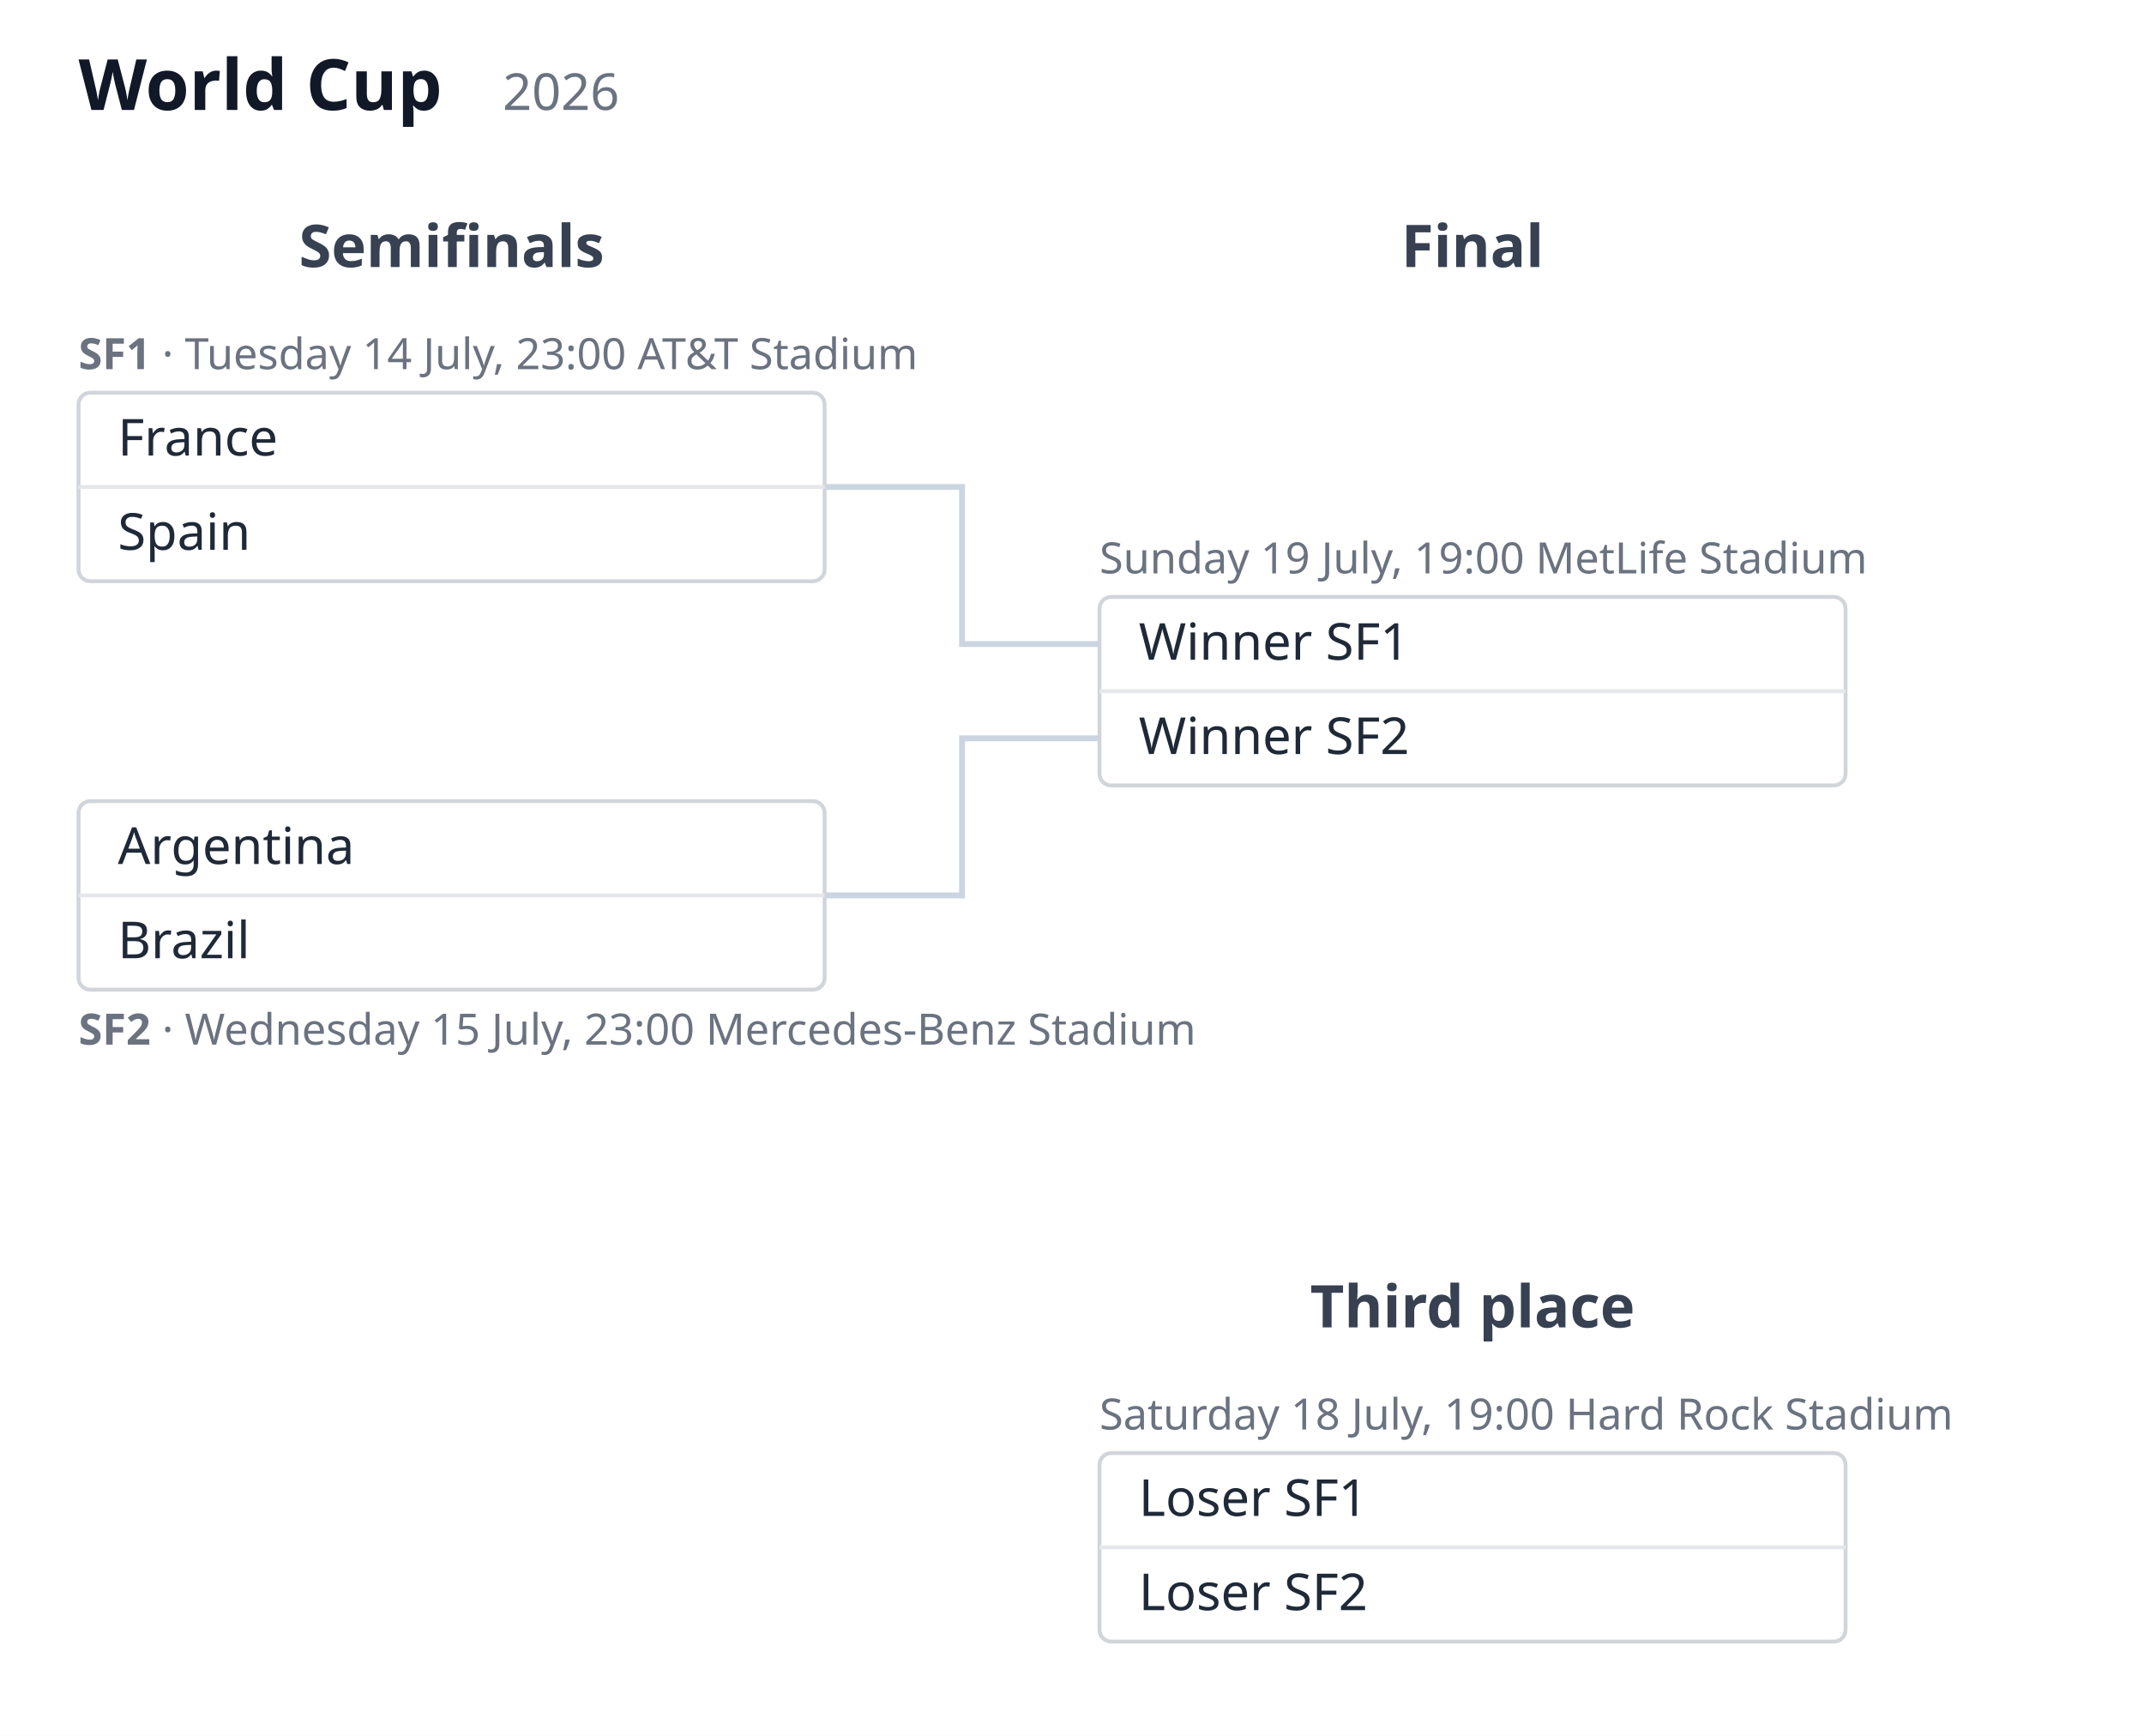
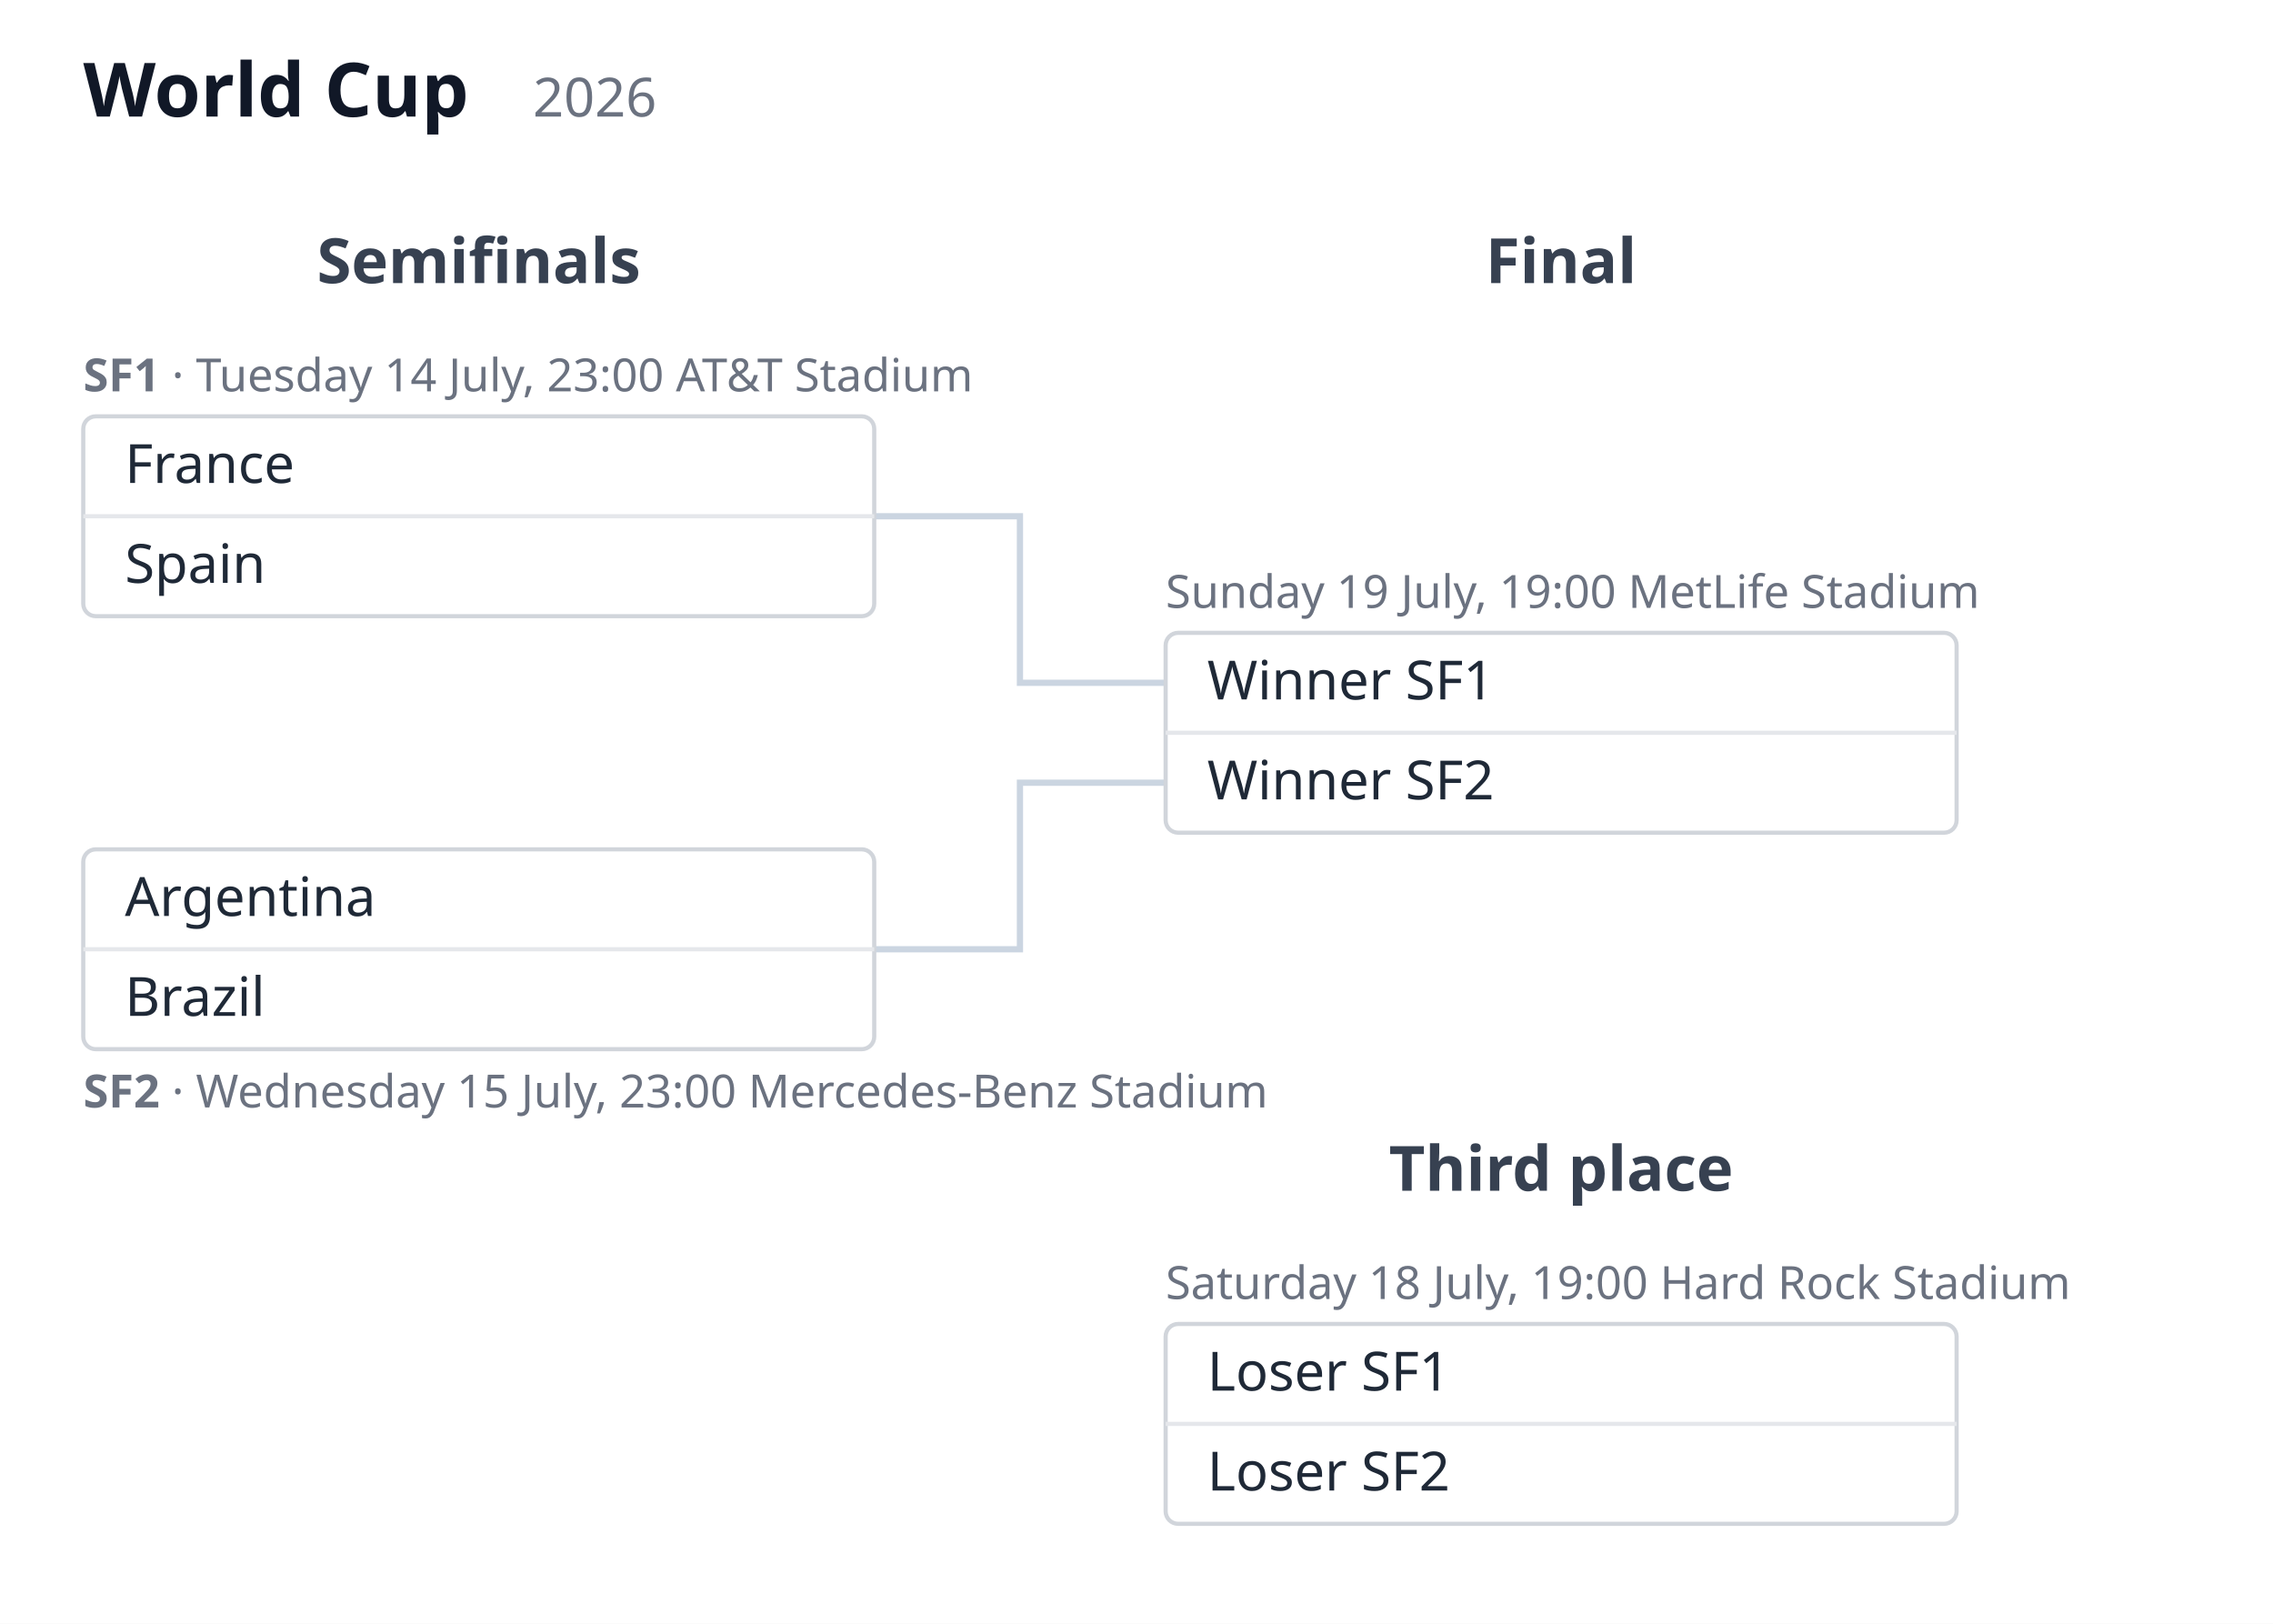
- <svg xmlns="http://www.w3.org/2000/svg" viewBox="0 0 546 442" width="546" height="442" font-family="sans-serif">
+ <svg xmlns="http://www.w3.org/2000/svg" viewBox="0 0 546 390" width="546" height="390" font-family="sans-serif">
  <style>
  .pd-bg { fill: #ffffff; }
  .pd-title { font: 600 18px sans-serif; fill: #111827; }
  .pd-season { font: 400 13px sans-serif; fill: #6b7280; }
  .pd-header { font: 600 15px sans-serif; fill: #374151; text-anchor: middle; }
  .pd-meta { font: 400 11px sans-serif; fill: #6b7280; }
  .pd-meta-id { font-weight: 700; }
  .pd-box { fill: #ffffff; stroke: #d1d5db; stroke-width: 1; }
  .pd-divider { stroke: #e5e7eb; stroke-width: 1; }
  .pd-team { font: 400 13px sans-serif; fill: #1f2937; }
  .pd-score { font: 400 13px sans-serif; fill: #1f2937; text-anchor: end; }
  .pd-win .pd-team, .pd-win .pd-score { font-weight: 700; fill: #065f46; }
  .pd-crest-frame { fill: none; stroke: #d1d5db; stroke-width: 1; }
  .pd-link { fill: none; stroke: #cbd5e1; stroke-width: 1.5; }
  @media (prefers-color-scheme: dark) {
    .pd-bg { fill: #0f172a; }
    .pd-title { fill: #f8fafc; }
    .pd-season { fill: #94a3b8; }
    .pd-header { fill: #cbd5e1; }
    .pd-meta { fill: #94a3b8; }
    .pd-box { fill: #1e293b; stroke: #334155; }
    .pd-divider { stroke: #334155; }
    .pd-team { fill: #e5e7eb; }
    .pd-score { fill: #e5e7eb; }
    .pd-win .pd-team, .pd-win .pd-score { fill: #34d399; }
    .pd-crest-frame { stroke: #334155; }
    .pd-link { stroke: #475569; }
  }</style>
-   <rect class="pd-bg" width="546" height="442" />
+   <rect class="pd-bg" width="546" height="390" />
  <text class="pd-title" x="20" y="28">World Cup</text>
  <text class="pd-season" x="128" y="28">2026</text>
  <text class="pd-header" x="115" y="68">Semifinals</text>
  <text class="pd-header" x="375" y="68">Final</text>
-   <text class="pd-header" x="375" y="338">Third place</text>
+   <text class="pd-header" x="375" y="286">Third place</text>
  <path class="pd-link" d="M 210 124 L 245 124 L 245 164 L 280 164" />
  <path class="pd-link" d="M 210 228 L 245 228 L 245 188 L 280 188" />
  <text class="pd-meta" x="20" y="94">
    <tspan class="pd-meta-id">SF1</tspan> · Tuesday 14 July, 23:00 AT&amp;T Stadium</text>
  <rect class="pd-box" x="20" y="100" width="190" height="48" rx="3" />
  <line class="pd-divider" x1="20" y1="124" x2="210" y2="124" />
  <g class="">
    <text class="pd-team" x="30" y="116">France</text>
  </g>
  <g class="">
    <text class="pd-team" x="30" y="140">Spain</text>
  </g>
  <text class="pd-meta" x="20" y="266">
    <tspan class="pd-meta-id">SF2</tspan> · Wednesday 15 July, 23:00 Mercedes-Benz Stadium</text>
  <rect class="pd-box" x="20" y="204" width="190" height="48" rx="3" />
  <line class="pd-divider" x1="20" y1="228" x2="210" y2="228" />
  <g class="">
    <text class="pd-team" x="30" y="220">Argentina</text>
  </g>
  <g class="">
    <text class="pd-team" x="30" y="244">Brazil</text>
  </g>
  <text class="pd-meta" x="280" y="146">Sunday 19 July, 19:00 MetLife Stadium</text>
  <rect class="pd-box" x="280" y="152" width="190" height="48" rx="3" />
  <line class="pd-divider" x1="280" y1="176" x2="470" y2="176" />
  <g class="">
    <text class="pd-team" x="290" y="168">Winner SF1</text>
  </g>
  <g class="">
    <text class="pd-team" x="290" y="192">Winner SF2</text>
  </g>
-   <text class="pd-meta" x="280" y="364">Saturday 18 July, 19:00 Hard Rock Stadium</text>
-   <rect class="pd-box" x="280" y="370" width="190" height="48" rx="3" />
-   <line class="pd-divider" x1="280" y1="394" x2="470" y2="394" />
+   <text class="pd-meta" x="280" y="312">Saturday 18 July, 19:00 Hard Rock Stadium</text>
+   <rect class="pd-box" x="280" y="318" width="190" height="48" rx="3" />
+   <line class="pd-divider" x1="280" y1="342" x2="470" y2="342" />
  <g class="">
-     <text class="pd-team" x="290" y="386">Loser SF1</text>
+     <text class="pd-team" x="290" y="334">Loser SF1</text>
  </g>
  <g class="">
-     <text class="pd-team" x="290" y="410">Loser SF2</text>
+     <text class="pd-team" x="290" y="358">Loser SF2</text>
  </g>
</svg>
